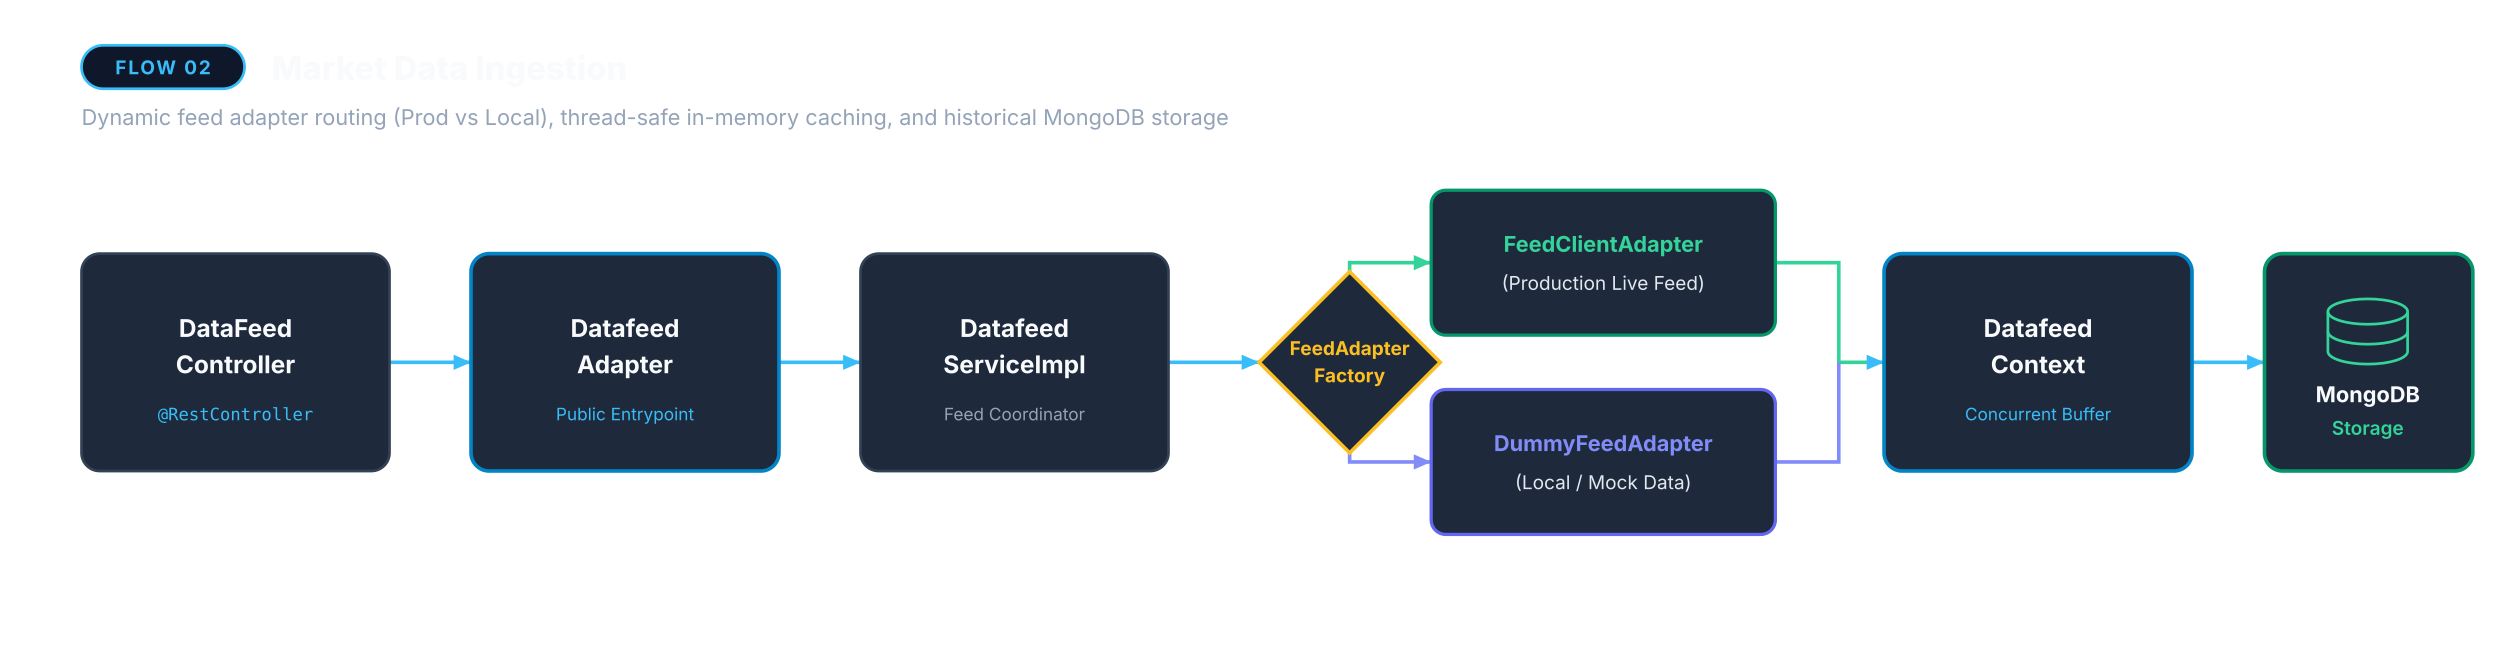
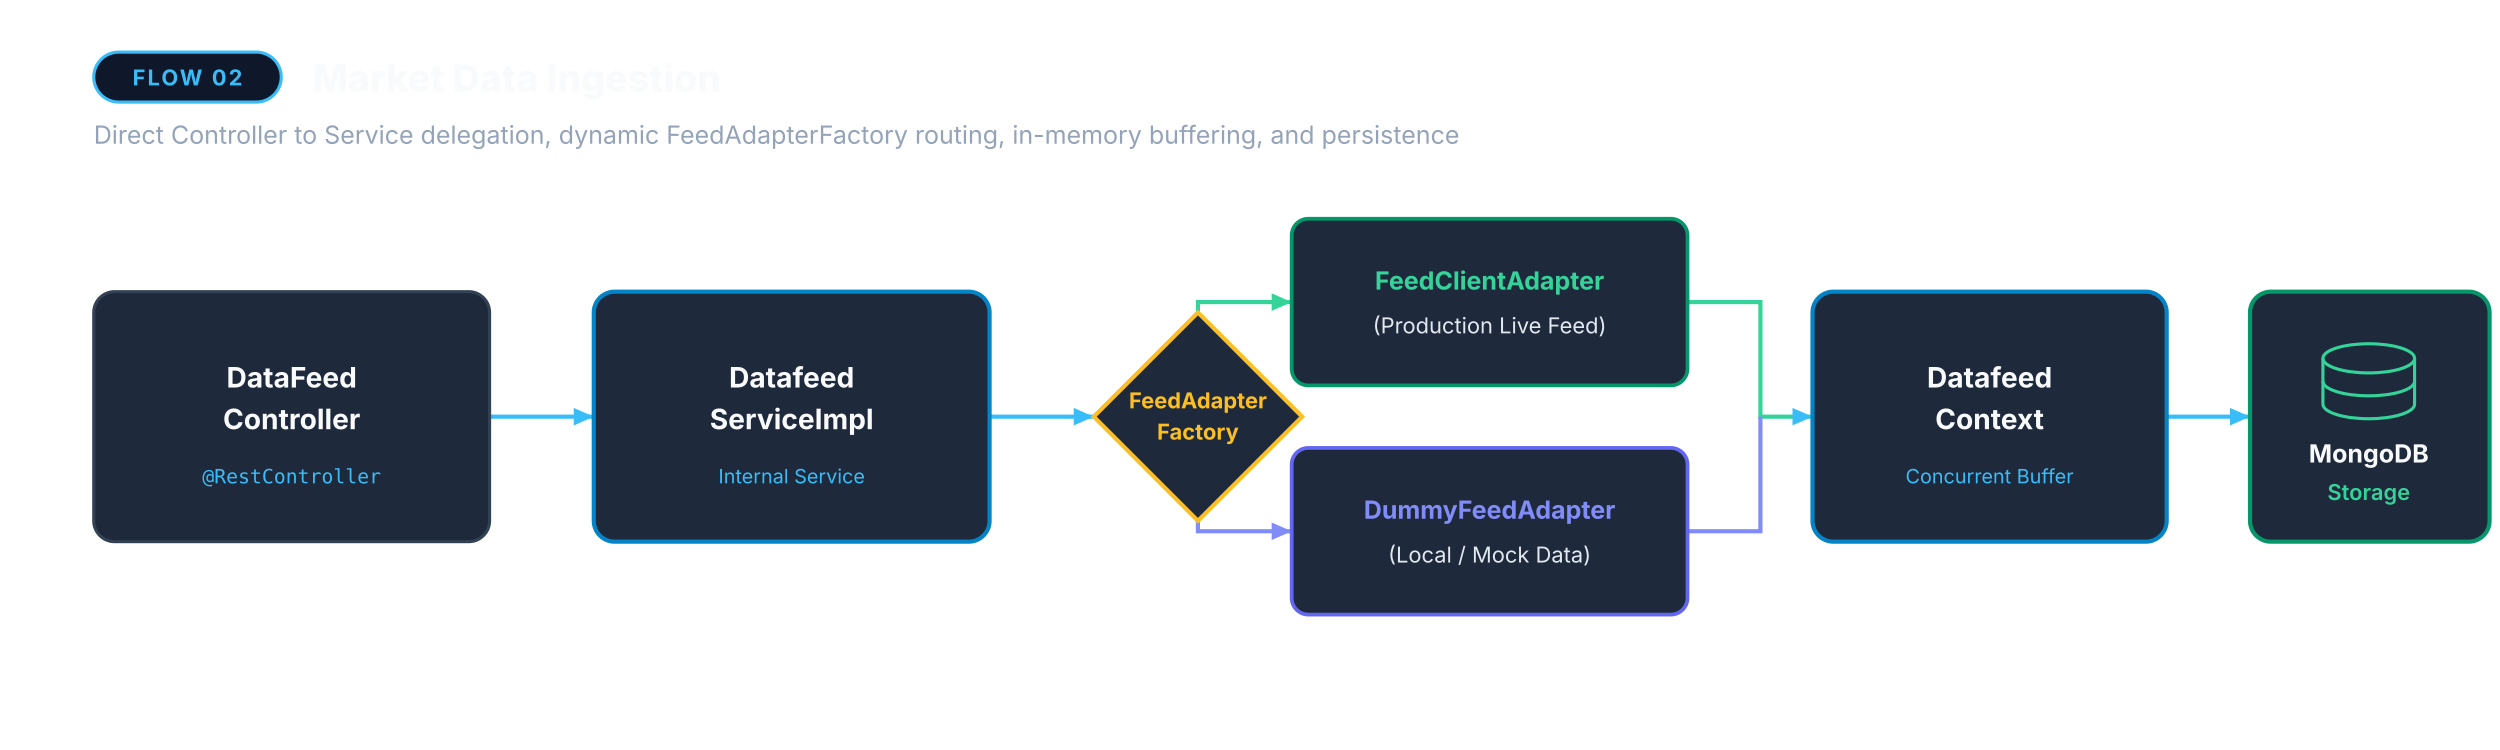
- <svg xmlns="http://www.w3.org/2000/svg" viewBox="0 0 1380 360" width="100%" height="100%">
+ <svg xmlns="http://www.w3.org/2000/svg" viewBox="0 0 1200 360" width="100%" height="100%">
  <defs>
    <marker id="arrow-sky" viewBox="0 0 10 10" refX="8" refY="5" markerWidth="6" markerHeight="6" orient="auto-start-reverse">
      <path d="M 0 1.5 L 8 5 L 0 8.5 z" fill="#38BDF8" />
    </marker>
    <marker id="arrow-emerald" viewBox="0 0 10 10" refX="8" refY="5" markerWidth="6" markerHeight="6" orient="auto-start-reverse">
      <path d="M 0 1.5 L 8 5 L 0 8.5 z" fill="#34D399" />
    </marker>
    <marker id="arrow-indigo" viewBox="0 0 10 10" refX="8" refY="5" markerWidth="6" markerHeight="6" orient="auto-start-reverse">
      <path d="M 0 1.5 L 8 5 L 0 8.5 z" fill="#818CF8" />
    </marker>
  </defs>
  <g transform="translate(45, 25)">
    <rect x="0" y="0" width="90" height="24" rx="12" fill="#0F172A" stroke="#38BDF8" stroke-width="1.5" />
    <text x="45" y="16" fill="#38BDF8" font-family="system-ui, -apple-system, sans-serif" font-size="10.5" font-weight="700" text-anchor="middle" letter-spacing="1">FLOW 02</text>
    <text x="105" y="19" fill="#F8FAFC" font-family="system-ui, -apple-system, sans-serif" font-size="18" font-weight="800">Market Data Ingestion</text>
-     <text x="0" y="44" fill="#94A3B8" font-family="system-ui, -apple-system, sans-serif" font-size="12">Dynamic feed adapter routing (Prod vs Local), thread-safe in-memory caching, and historical MongoDB storage</text>
+     <text x="0" y="44" fill="#94A3B8" font-family="system-ui, -apple-system, sans-serif" font-size="12">Direct Controller to Service delegation, dynamic FeedAdapterFactory routing, in-memory buffering, and persistence</text>
  </g>
-   <path d="M 215 200 L 260 200" fill="none" stroke="#38BDF8" stroke-width="2" marker-end="url(#arrow-sky)" />
-   <path d="M 430 200 L 475 200" fill="none" stroke="#38BDF8" stroke-width="2" marker-end="url(#arrow-sky)" />
-   <path d="M 645 200 L 695 200" fill="none" stroke="#38BDF8" stroke-width="2" marker-end="url(#arrow-sky)" />
-   <path d="M 745 170 L 745 145 L 790 145" fill="none" stroke="#34D399" stroke-width="2" marker-end="url(#arrow-emerald)" />
-   <path d="M 745 230 L 745 255 L 790 255" fill="none" stroke="#818CF8" stroke-width="2" marker-end="url(#arrow-indigo)" />
-   <path d="M 980 145 L 1015 145 L 1015 200 L 1040 200" fill="none" stroke="#34D399" stroke-width="2" marker-end="url(#arrow-sky)" />
-   <path d="M 980 255 L 1015 255 L 1015 200" fill="none" stroke="#818CF8" stroke-width="2" />
-   <path d="M 1210 200 L 1250 200" fill="none" stroke="#38BDF8" stroke-width="2" marker-end="url(#arrow-sky)" />
+   <path d="M 235 200 L 285 200" fill="none" stroke="#38BDF8" stroke-width="2" marker-end="url(#arrow-sky)" />
+   <path d="M 475 200 L 525 200" fill="none" stroke="#38BDF8" stroke-width="2" marker-end="url(#arrow-sky)" />
+   <path d="M 575 170 L 575 145 L 620 145" fill="none" stroke="#34D399" stroke-width="2" marker-end="url(#arrow-emerald)" />
+   <path d="M 575 230 L 575 255 L 620 255" fill="none" stroke="#818CF8" stroke-width="2" marker-end="url(#arrow-indigo)" />
+   <path d="M 810 145 L 845 145 L 845 200 L 870 200" fill="none" stroke="#34D399" stroke-width="2" marker-end="url(#arrow-sky)" />
+   <path d="M 810 255 L 845 255 L 845 200" fill="none" stroke="#818CF8" stroke-width="2" />
+   <path d="M 1040 200 L 1080 200" fill="none" stroke="#38BDF8" stroke-width="2" marker-end="url(#arrow-sky)" />
  <g transform="translate(45, 140)">
-     <rect x="0" y="0" width="170" height="120" rx="10" fill="#1E293B" stroke="#334155" stroke-width="1.5" />
-     <text x="85" y="46" fill="#F8FAFC" font-family="system-ui, -apple-system, sans-serif" font-size="13.5" font-weight="700" text-anchor="middle">DataFeed</text>
-     <text x="85" y="66" fill="#F8FAFC" font-family="system-ui, -apple-system, sans-serif" font-size="13.5" font-weight="700" text-anchor="middle">Controller</text>
-     <text x="85" y="92" fill="#38BDF8" font-family="monospace" font-size="9.5" text-anchor="middle">@RestController</text>
+     <rect x="0" y="0" width="190" height="120" rx="10" fill="#1E293B" stroke="#334155" stroke-width="1.5" />
+     <text x="95" y="46" fill="#F8FAFC" font-family="system-ui, -apple-system, sans-serif" font-size="13.5" font-weight="700" text-anchor="middle">DataFeed</text>
+     <text x="95" y="66" fill="#F8FAFC" font-family="system-ui, -apple-system, sans-serif" font-size="13.5" font-weight="700" text-anchor="middle">Controller</text>
+     <text x="95" y="92" fill="#38BDF8" font-family="monospace" font-size="9.5" text-anchor="middle">@RestController</text>
  </g>
-   <g transform="translate(260, 140)">
-     <rect x="0" y="0" width="170" height="120" rx="10" fill="#1E293B" stroke="#0284C7" stroke-width="2" />
-     <text x="85" y="46" fill="#F8FAFC" font-family="system-ui, -apple-system, sans-serif" font-size="13.5" font-weight="700" text-anchor="middle">Datafeed</text>
-     <text x="85" y="66" fill="#F8FAFC" font-family="system-ui, -apple-system, sans-serif" font-size="13.5" font-weight="700" text-anchor="middle">Adapter</text>
-     <text x="85" y="92" fill="#38BDF8" font-family="system-ui, -apple-system, sans-serif" font-size="9.5" text-anchor="middle">Public Entrypoint</text>
+   <g transform="translate(285, 140)">
+     <rect x="0" y="0" width="190" height="120" rx="10" fill="#1E293B" stroke="#0284C7" stroke-width="2" />
+     <text x="95" y="46" fill="#F8FAFC" font-family="system-ui, -apple-system, sans-serif" font-size="13.5" font-weight="700" text-anchor="middle">Datafeed</text>
+     <text x="95" y="66" fill="#F8FAFC" font-family="system-ui, -apple-system, sans-serif" font-size="13.5" font-weight="700" text-anchor="middle">ServiceImpl</text>
+     <text x="95" y="92" fill="#38BDF8" font-family="system-ui, -apple-system, sans-serif" font-size="9.5" text-anchor="middle">Internal Service</text>
  </g>
-   <g transform="translate(475, 140)">
-     <rect x="0" y="0" width="170" height="120" rx="10" fill="#1E293B" stroke="#334155" stroke-width="1.5" />
-     <text x="85" y="46" fill="#F8FAFC" font-family="system-ui, -apple-system, sans-serif" font-size="13.5" font-weight="700" text-anchor="middle">Datafeed</text>
-     <text x="85" y="66" fill="#F8FAFC" font-family="system-ui, -apple-system, sans-serif" font-size="13.5" font-weight="700" text-anchor="middle">ServiceImpl</text>
-     <text x="85" y="92" fill="#94A3B8" font-family="system-ui, -apple-system, sans-serif" font-size="9.5" text-anchor="middle">Feed Coordinator</text>
-   </g>
-   <g transform="translate(695, 150)">
+   <g transform="translate(525, 150)">
    <polygon points="50,0 100,50 50,100 0,50" fill="#1E293B" stroke="#FBBF24" stroke-width="2" />
    <text x="50" y="46" fill="#FBBF24" font-family="system-ui, -apple-system, sans-serif" font-size="10.5" font-weight="700" text-anchor="middle">FeedAdapter</text>
    <text x="50" y="61" fill="#FBBF24" font-family="system-ui, -apple-system, sans-serif" font-size="10.5" font-weight="700" text-anchor="middle">Factory</text>
  </g>
-   <g transform="translate(790, 105)">
+   <g transform="translate(620, 105)">
    <rect x="0" y="0" width="190" height="80" rx="8" fill="#1E293B" stroke="#059669" stroke-width="1.8" />
    <text x="95" y="34" fill="#34D399" font-family="system-ui, -apple-system, sans-serif" font-size="12" font-weight="700" text-anchor="middle">FeedClientAdapter</text>
    <text x="95" y="55" fill="#E2E8F0" font-family="system-ui, -apple-system, sans-serif" font-size="10.5" text-anchor="middle">(Production Live Feed)</text>
  </g>
-   <g transform="translate(790, 215)">
+   <g transform="translate(620, 215)">
    <rect x="0" y="0" width="190" height="80" rx="8" fill="#1E293B" stroke="#6366F1" stroke-width="1.8" />
    <text x="95" y="34" fill="#818CF8" font-family="system-ui, -apple-system, sans-serif" font-size="12" font-weight="700" text-anchor="middle">DummyFeedAdapter</text>
    <text x="95" y="55" fill="#E2E8F0" font-family="system-ui, -apple-system, sans-serif" font-size="10.5" text-anchor="middle">(Local / Mock Data)</text>
  </g>
-   <g transform="translate(1040, 140)">
+   <g transform="translate(870, 140)">
    <rect x="0" y="0" width="170" height="120" rx="10" fill="#1E293B" stroke="#0284C7" stroke-width="2" />
    <text x="85" y="46" fill="#F8FAFC" font-family="system-ui, -apple-system, sans-serif" font-size="13.5" font-weight="700" text-anchor="middle">Datafeed</text>
    <text x="85" y="66" fill="#F8FAFC" font-family="system-ui, -apple-system, sans-serif" font-size="13.5" font-weight="700" text-anchor="middle">Context</text>
    <text x="85" y="92" fill="#38BDF8" font-family="system-ui, -apple-system, sans-serif" font-size="9.5" text-anchor="middle">Concurrent Buffer</text>
  </g>
-   <g transform="translate(1250, 140)">
+   <g transform="translate(1080, 140)">
    <rect x="0" y="0" width="115" height="120" rx="10" fill="#1E293B" stroke="#059669" stroke-width="2" />
    <ellipse cx="57" cy="32" rx="22" ry="7" fill="none" stroke="#34D399" stroke-width="1.5" />
    <path d="M 35 32 L 35 54 A 22 7 0 0 0 79 54 L 79 32" fill="none" stroke="#34D399" stroke-width="1.5" />
    <path d="M 35 43 A 22 7 0 0 0 79 43" fill="none" stroke="#34D399" stroke-width="1.5" />
    <text x="57" y="82" fill="#F8FAFC" font-family="system-ui, -apple-system, sans-serif" font-size="12" font-weight="700" text-anchor="middle">MongoDB</text>
    <text x="57" y="100" fill="#34D399" font-family="system-ui, -apple-system, sans-serif" font-size="10.5" font-weight="600" text-anchor="middle">Storage</text>
  </g>
</svg>
